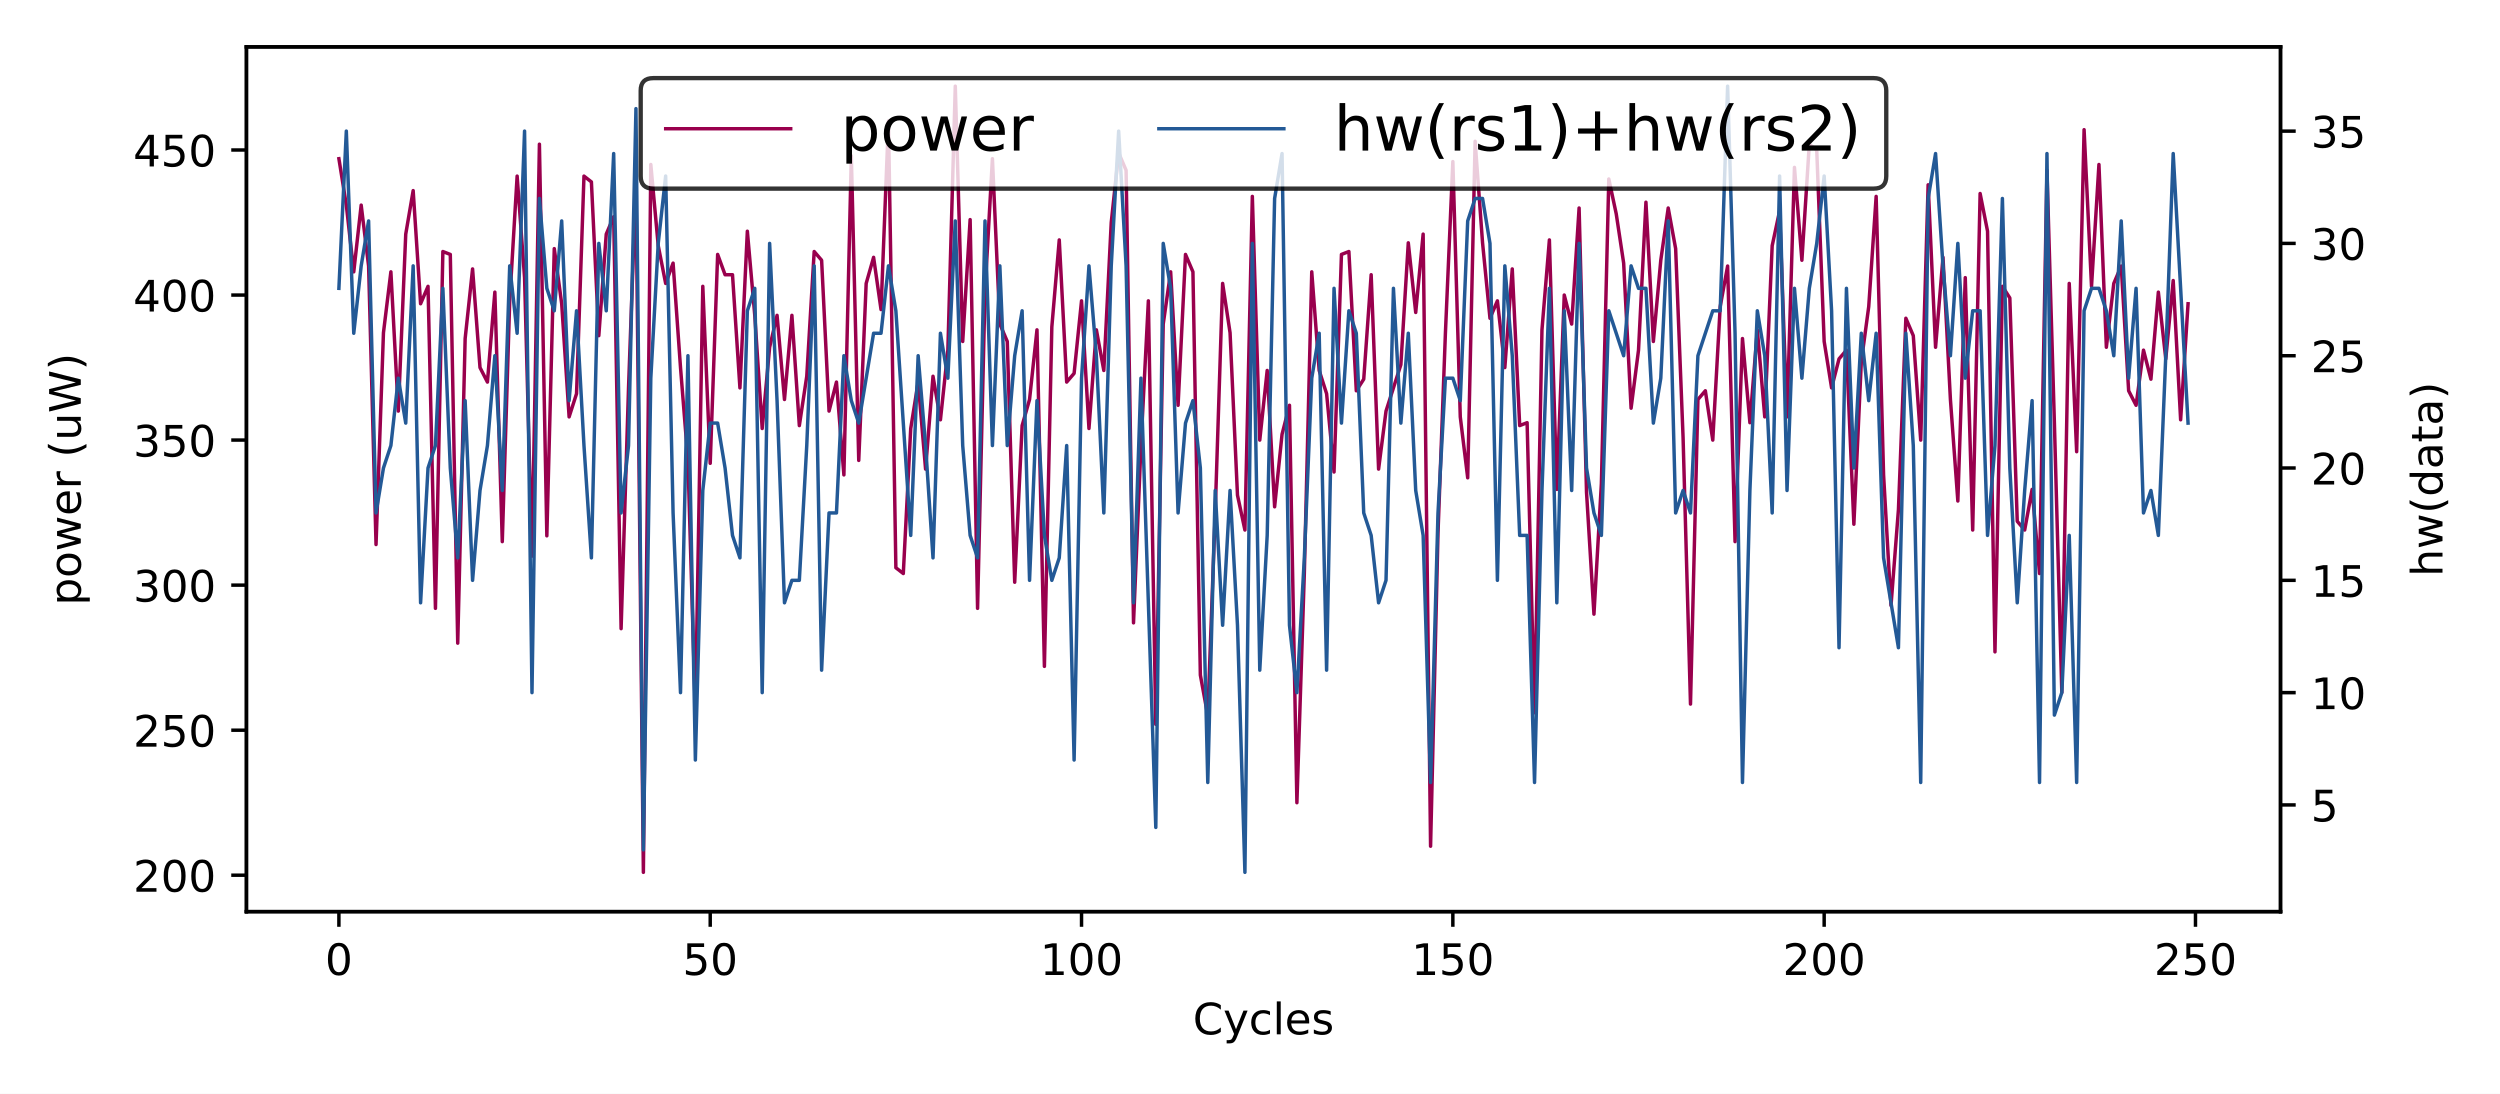
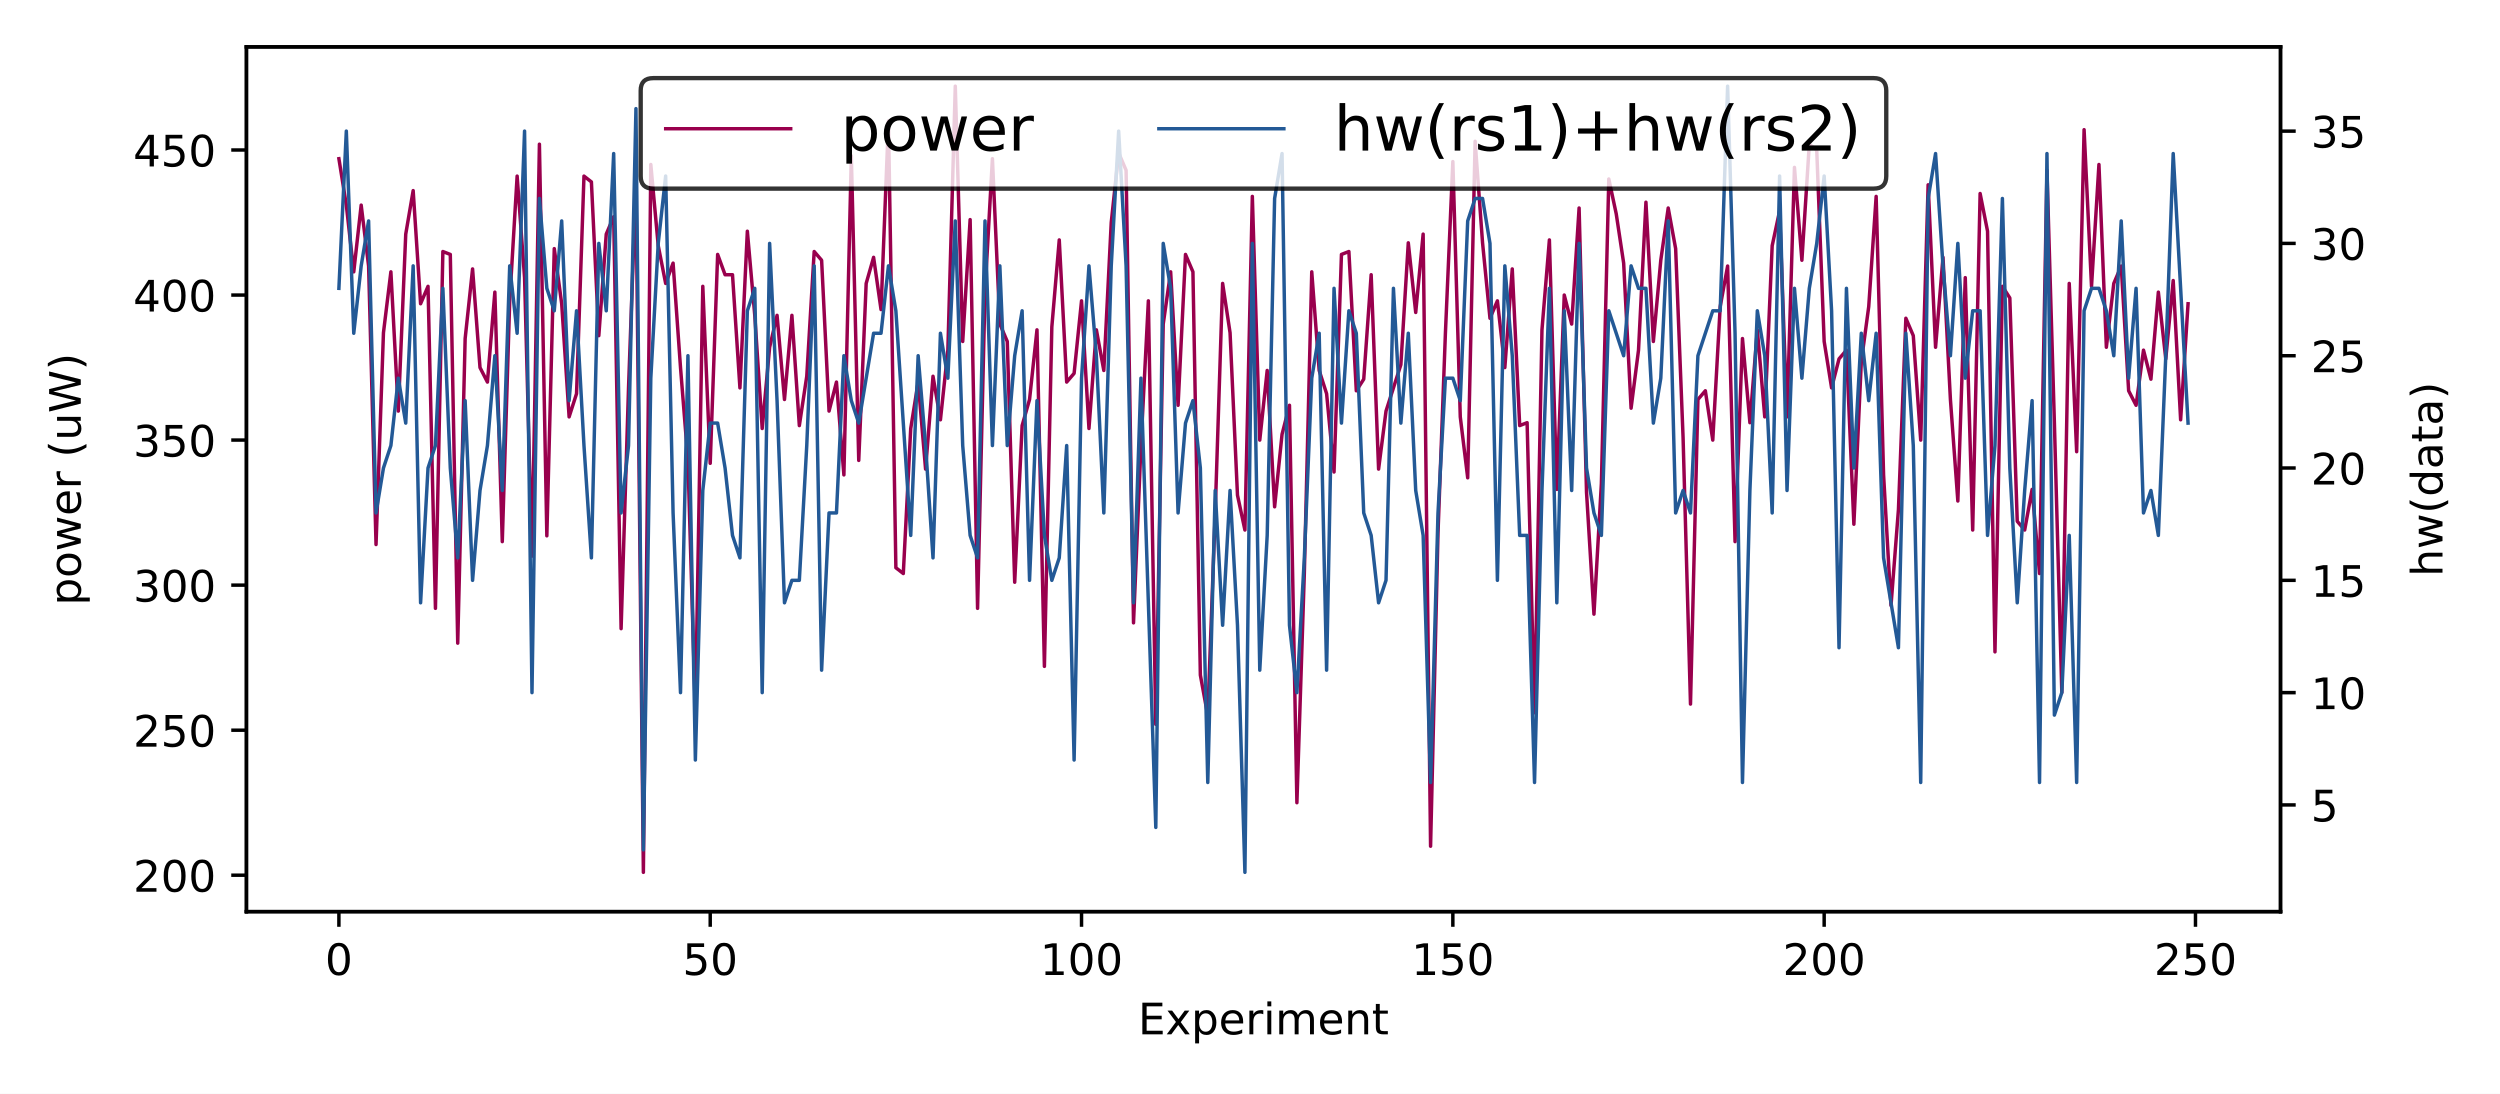
<svg xmlns="http://www.w3.org/2000/svg" xmlns:xlink="http://www.w3.org/1999/xlink" width="576pt" height="252pt" viewBox="0 0 576 252" version="1.1">
  <defs>
    <style type="text/css">*{stroke-linejoin: round; stroke-linecap: butt}</style>
  </defs>
  <g id="figure_1">
    <g id="patch_1">
      <path d="M 0 252  L 576 252  L 576 0  L 0 0  z " style="fill: #ffffff" />
    </g>
    <g id="axes_1">
      <g id="patch_2">
        <path d="M 56.78 210.04  L 525.43 210.04  L 525.43 10.8  L 56.78 10.8  z " style="fill: #ffffff" />
      </g>
      <g id="matplotlib.axis_1">
        <g id="xtick_1">
          <g id="line2d_1">
            <defs>
              <path id="m2e92138c04" d="M 0 0  L 0 3.5  " style="stroke: #000000; stroke-width: 0.8" />
            </defs>
            <g>
              <use xlink:href="#m2e92138c04" x="78.082" y="210.04" style="stroke: #000000; stroke-width: 0.8" />
            </g>
          </g>
          <g id="text_1">
            <text style="font: 10px 'DejaVu Sans', 'Bitstream Vera Sans', 'Computer Modern Sans Serif', 'Lucida Grande', 'Verdana', 'Geneva', 'Lucid', 'Arial', 'Helvetica', 'Avant Garde', sans-serif; text-anchor: middle" x="78.082" y="224.638" transform="rotate(-0 78.08227 224.6384)">0</text>
          </g>
        </g>
        <g id="xtick_2">
          <g id="line2d_2">
            <g>
              <use xlink:href="#m2e92138c04" x="163.634" y="210.04" style="stroke: #000000; stroke-width: 0.8" />
            </g>
          </g>
          <g id="text_2">
            <text style="font: 10px 'DejaVu Sans', 'Bitstream Vera Sans', 'Computer Modern Sans Serif', 'Lucida Grande', 'Verdana', 'Geneva', 'Lucid', 'Arial', 'Helvetica', 'Avant Garde', sans-serif; text-anchor: middle" x="163.634" y="224.638" transform="rotate(-0 163.6336 224.6384)">50</text>
          </g>
        </g>
        <g id="xtick_3">
          <g id="line2d_3">
            <g>
              <use xlink:href="#m2e92138c04" x="249.185" y="210.04" style="stroke: #000000; stroke-width: 0.8" />
            </g>
          </g>
          <g id="text_3">
            <text style="font: 10px 'DejaVu Sans', 'Bitstream Vera Sans', 'Computer Modern Sans Serif', 'Lucida Grande', 'Verdana', 'Geneva', 'Lucid', 'Arial', 'Helvetica', 'Avant Garde', sans-serif; text-anchor: middle" x="249.185" y="224.638" transform="rotate(-0 249.1849 224.6384)">100</text>
          </g>
        </g>
        <g id="xtick_4">
          <g id="line2d_4">
            <g>
              <use xlink:href="#m2e92138c04" x="334.736" y="210.04" style="stroke: #000000; stroke-width: 0.8" />
            </g>
          </g>
          <g id="text_4">
            <text style="font: 10px 'DejaVu Sans', 'Bitstream Vera Sans', 'Computer Modern Sans Serif', 'Lucida Grande', 'Verdana', 'Geneva', 'Lucid', 'Arial', 'Helvetica', 'Avant Garde', sans-serif; text-anchor: middle" x="334.736" y="224.638" transform="rotate(-0 334.7362 224.6384)">150</text>
          </g>
        </g>
        <g id="xtick_5">
          <g id="line2d_5">
            <g>
              <use xlink:href="#m2e92138c04" x="420.287" y="210.04" style="stroke: #000000; stroke-width: 0.8" />
            </g>
          </g>
          <g id="text_5">
            <text style="font: 10px 'DejaVu Sans', 'Bitstream Vera Sans', 'Computer Modern Sans Serif', 'Lucida Grande', 'Verdana', 'Geneva', 'Lucid', 'Arial', 'Helvetica', 'Avant Garde', sans-serif; text-anchor: middle" x="420.287" y="224.638" transform="rotate(-0 420.2875 224.6384)">200</text>
          </g>
        </g>
        <g id="xtick_6">
          <g id="line2d_6">
            <g>
              <use xlink:href="#m2e92138c04" x="505.839" y="210.04" style="stroke: #000000; stroke-width: 0.8" />
            </g>
          </g>
          <g id="text_6">
            <text style="font: 10px 'DejaVu Sans', 'Bitstream Vera Sans', 'Computer Modern Sans Serif', 'Lucida Grande', 'Verdana', 'Geneva', 'Lucid', 'Arial', 'Helvetica', 'Avant Garde', sans-serif; text-anchor: middle" x="505.839" y="224.638" transform="rotate(-0 505.8388 224.6384)">250</text>
          </g>
        </g>
        <g id="text_7">
-           <text style="font: 10px 'DejaVu Sans', 'Bitstream Vera Sans', 'Computer Modern Sans Serif', 'Lucida Grande', 'Verdana', 'Geneva', 'Lucid', 'Arial', 'Helvetica', 'Avant Garde', sans-serif; text-anchor: middle" x="291.105" y="238.317" transform="rotate(-0 291.105 238.3166)">Cycles</text>
+           <text style="font: 10px 'DejaVu Sans', 'Bitstream Vera Sans', 'Computer Modern Sans Serif', 'Lucida Grande', 'Verdana', 'Geneva', 'Lucid', 'Arial', 'Helvetica', 'Avant Garde', sans-serif; text-anchor: middle" x="291.105" y="238.317" transform="rotate(-0 291.105 238.3166)">Experiment</text>
        </g>
      </g>
      <g id="matplotlib.axis_2">
        <g id="ytick_1">
          <g id="line2d_7">
            <defs>
              <path id="m2dbbb2e434" d="M 0 0  L -3.5 0  " style="stroke: #000000; stroke-width: 0.8" />
            </defs>
            <g>
              <use xlink:href="#m2dbbb2e434" x="56.78" y="201.652" style="stroke: #000000; stroke-width: 0.8" />
            </g>
          </g>
          <g id="text_8">
            <text style="font: 10px 'DejaVu Sans', 'Bitstream Vera Sans', 'Computer Modern Sans Serif', 'Lucida Grande', 'Verdana', 'Geneva', 'Lucid', 'Arial', 'Helvetica', 'Avant Garde', sans-serif; text-anchor: end" x="49.78" y="205.451" transform="rotate(-0 49.78 205.4512)">200</text>
          </g>
        </g>
        <g id="ytick_2">
          <g id="line2d_8">
            <g>
              <use xlink:href="#m2dbbb2e434" x="56.78" y="168.234" style="stroke: #000000; stroke-width: 0.8" />
            </g>
          </g>
          <g id="text_9">
            <text style="font: 10px 'DejaVu Sans', 'Bitstream Vera Sans', 'Computer Modern Sans Serif', 'Lucida Grande', 'Verdana', 'Geneva', 'Lucid', 'Arial', 'Helvetica', 'Avant Garde', sans-serif; text-anchor: end" x="49.78" y="172.033" transform="rotate(-0 49.78 172.0329)">250</text>
          </g>
        </g>
        <g id="ytick_3">
          <g id="line2d_9">
            <g>
              <use xlink:href="#m2dbbb2e434" x="56.78" y="134.815" style="stroke: #000000; stroke-width: 0.8" />
            </g>
          </g>
          <g id="text_10">
            <text style="font: 10px 'DejaVu Sans', 'Bitstream Vera Sans', 'Computer Modern Sans Serif', 'Lucida Grande', 'Verdana', 'Geneva', 'Lucid', 'Arial', 'Helvetica', 'Avant Garde', sans-serif; text-anchor: end" x="49.78" y="138.615" transform="rotate(-0 49.78 138.6146)">300</text>
          </g>
        </g>
        <g id="ytick_4">
          <g id="line2d_10">
            <g>
              <use xlink:href="#m2dbbb2e434" x="56.78" y="101.397" style="stroke: #000000; stroke-width: 0.8" />
            </g>
          </g>
          <g id="text_11">
            <text style="font: 10px 'DejaVu Sans', 'Bitstream Vera Sans', 'Computer Modern Sans Serif', 'Lucida Grande', 'Verdana', 'Geneva', 'Lucid', 'Arial', 'Helvetica', 'Avant Garde', sans-serif; text-anchor: end" x="49.78" y="105.196" transform="rotate(-0 49.78 105.1963)">350</text>
          </g>
        </g>
        <g id="ytick_5">
          <g id="line2d_11">
            <g>
              <use xlink:href="#m2dbbb2e434" x="56.78" y="67.979" style="stroke: #000000; stroke-width: 0.8" />
            </g>
          </g>
          <g id="text_12">
            <text style="font: 10px 'DejaVu Sans', 'Bitstream Vera Sans', 'Computer Modern Sans Serif', 'Lucida Grande', 'Verdana', 'Geneva', 'Lucid', 'Arial', 'Helvetica', 'Avant Garde', sans-serif; text-anchor: end" x="49.78" y="71.778" transform="rotate(-0 49.78 71.77796)">400</text>
          </g>
        </g>
        <g id="ytick_6">
          <g id="line2d_12">
            <g>
              <use xlink:href="#m2dbbb2e434" x="56.78" y="34.56" style="stroke: #000000; stroke-width: 0.8" />
            </g>
          </g>
          <g id="text_13">
            <text style="font: 10px 'DejaVu Sans', 'Bitstream Vera Sans', 'Computer Modern Sans Serif', 'Lucida Grande', 'Verdana', 'Geneva', 'Lucid', 'Arial', 'Helvetica', 'Avant Garde', sans-serif; text-anchor: end" x="49.78" y="38.36" transform="rotate(-0 49.78 38.35964)">450</text>
          </g>
        </g>
        <g id="text_14">
          <text style="font: 10px 'DejaVu Sans', 'Bitstream Vera Sans', 'Computer Modern Sans Serif', 'Lucida Grande', 'Verdana', 'Geneva', 'Lucid', 'Arial', 'Helvetica', 'Avant Garde', sans-serif; text-anchor: middle" x="18.613" y="110.42" transform="rotate(-90 18.61281 110.42)">power (uW)</text>
        </g>
      </g>
      <g id="line2d_13">
        <path d="M 78.082 36.566  L 79.793 47.259  L 81.504 62.632  L 83.215 47.259  L 84.926 61.295  L 86.637 125.458  L 88.348 76.668  L 90.059 62.632  L 91.77 94.713  L 93.482 53.943  L 95.193 43.918  L 96.904 69.984  L 98.615 65.974  L 100.326 140.162  L 102.037 57.953  L 103.748 58.622  L 105.459 148.183  L 107.17 78.004  L 108.881 61.963  L 110.592 84.688  L 112.303 88.03  L 114.014 67.31  L 115.725 124.79  L 117.436 69.315  L 119.147 40.576  L 120.858 63.969  L 122.569 128.132  L 124.28 33.224  L 125.991 123.453  L 127.702 57.285  L 129.413 69.984  L 131.124 96.05  L 132.835 90.703  L 134.546 40.576  L 136.257 41.912  L 137.968 77.336  L 139.679 53.943  L 141.39 49.933  L 143.101 144.841  L 144.812 89.366  L 146.523 41.912  L 148.234 200.984  L 149.945 37.902  L 151.656 56.617  L 153.367 65.305  L 155.078 60.627  L 156.789 84.688  L 158.5 106.076  L 160.212 164.223  L 161.923 65.974  L 163.634 106.744  L 165.345 58.622  L 167.056 63.3  L 168.767 63.3  L 170.478 89.366  L 172.189 53.275  L 173.9 72.657  L 175.611 98.724  L 177.322 80.009  L 179.033 72.657  L 180.744 92.04  L 182.455 72.657  L 184.166 98.055  L 185.877 86.693  L 187.588 57.953  L 189.299 59.958  L 191.01 94.713  L 192.721 88.03  L 194.432 109.417  L 196.143 35.897  L 197.854 106.076  L 199.565 65.305  L 201.276 59.29  L 202.987 71.321  L 204.698 27.877  L 206.409 130.805  L 208.12 132.142  L 209.831 98.724  L 211.542 88.03  L 213.253 108.081  L 214.964 86.693  L 216.675 96.718  L 218.386 80.678  L 220.097 19.856  L 221.808 78.673  L 223.519 50.601  L 225.231 140.162  L 226.942 67.31  L 228.653 36.566  L 230.364 74.662  L 232.075 78.673  L 233.786 134.147  L 235.497 98.055  L 237.208 92.04  L 238.919 75.999  L 240.63 153.53  L 242.341 75.331  L 244.052 55.28  L 245.763 88.03  L 247.474 86.025  L 249.185 69.315  L 250.896 98.724  L 252.607 75.999  L 254.318 85.356  L 256.029 51.27  L 257.74 35.229  L 259.451 39.239  L 261.162 143.504  L 262.873 102.734  L 264.584 69.315  L 266.295 166.897  L 268.006 74.662  L 269.717 62.632  L 271.428 93.377  L 273.139 58.622  L 274.85 62.632  L 276.561 155.535  L 278.272 164.892  L 279.983 118.106  L 281.694 65.305  L 283.405 76.668  L 285.116 114.096  L 286.827 122.116  L 288.538 45.254  L 290.249 101.397  L 291.961 85.356  L 293.672 116.769  L 295.383 100.06  L 297.094 93.377  L 298.805 184.943  L 300.516 132.142  L 302.227 62.632  L 303.938 85.356  L 305.649 90.703  L 307.36 108.749  L 309.071 58.622  L 310.782 57.953  L 312.493 90.035  L 314.204 87.361  L 315.915 63.3  L 317.626 108.081  L 319.337 94.713  L 322.759 84.02  L 324.47 55.948  L 326.181 71.989  L 327.892 53.943  L 329.603 194.968  L 331.314 122.785  L 333.025 76.668  L 334.736 37.234  L 336.447 96.05  L 338.158 110.086  L 339.869 32.555  L 341.58 55.948  L 343.291 73.326  L 345.002 69.315  L 346.713 84.688  L 348.424 61.963  L 350.135 98.055  L 351.846 97.387  L 353.557 164.223  L 355.268 75.999  L 356.979 55.28  L 358.691 112.759  L 360.402 67.979  L 362.113 74.662  L 363.824 47.928  L 365.535 113.428  L 367.246 141.499  L 368.957 111.423  L 370.668 41.244  L 372.379 49.264  L 374.09 60.627  L 375.801 94.045  L 377.512 80.678  L 379.223 46.591  L 380.934 78.673  L 382.645 59.958  L 384.356 47.928  L 386.067 57.285  L 387.778 100.729  L 389.489 162.218  L 391.2 92.04  L 392.911 90.035  L 394.622 101.397  L 396.333 70.652  L 398.044 61.295  L 399.755 124.79  L 401.466 78.004  L 403.177 97.387  L 404.888 75.999  L 406.599 96.05  L 408.31 56.617  L 410.021 48.596  L 411.732 96.05  L 413.443 38.571  L 415.154 59.958  L 416.865 33.224  L 418.576 34.56  L 420.287 78.673  L 421.998 89.366  L 423.71 82.683  L 425.421 80.678  L 427.132 120.78  L 428.843 83.351  L 430.554 70.652  L 432.265 45.254  L 433.976 109.417  L 435.687 139.494  L 437.398 117.438  L 439.109 73.326  L 440.82 77.336  L 442.531 101.397  L 444.242 42.581  L 445.953 80.009  L 447.664 59.29  L 449.375 92.04  L 451.086 115.433  L 452.797 63.969  L 454.508 122.116  L 456.219 44.586  L 457.93 53.275  L 459.641 150.188  L 461.352 65.974  L 463.063 68.647  L 464.774 120.111  L 466.485 122.116  L 468.196 112.759  L 469.907 132.142  L 471.618 39.239  L 473.329 97.387  L 475.04 159.545  L 476.751 65.305  L 478.462 104.071  L 480.173 29.882  L 481.884 65.974  L 483.595 37.902  L 485.306 80.009  L 487.017 65.305  L 488.728 61.295  L 490.44 90.035  L 492.151 93.377  L 493.862 80.678  L 495.573 87.361  L 497.284 67.31  L 498.995 82.683  L 500.706 64.637  L 502.417 96.718  L 504.128 69.984  L 504.128 69.984  " clip-path="url(#p3c8362100c)" style="fill: none; stroke: #99004d; stroke-width: 0.8; stroke-linecap: square" />
      </g>
      <g id="patch_3">
        <path d="M 56.78 210.04  L 56.78 10.8  " style="fill: none; stroke: #000000; stroke-width: 0.8; stroke-linejoin: miter; stroke-linecap: square" />
      </g>
      <g id="patch_4">
        <path d="M 525.43 210.04  L 525.43 10.8  " style="fill: none; stroke: #000000; stroke-width: 0.8; stroke-linejoin: miter; stroke-linecap: square" />
      </g>
      <g id="patch_5">
        <path d="M 56.78 210.04  L 525.43 210.04  " style="fill: none; stroke: #000000; stroke-width: 0.8; stroke-linejoin: miter; stroke-linecap: square" />
      </g>
      <g id="patch_6">
        <path d="M 56.78 10.8  L 525.43 10.8  " style="fill: none; stroke: #000000; stroke-width: 0.8; stroke-linejoin: miter; stroke-linecap: square" />
      </g>
    </g>
    <g id="axes_2">
      <g id="matplotlib.axis_3">
        <g id="ytick_7">
          <g id="line2d_14">
            <defs>
              <path id="mc343d7b96a" d="M 0 0  L 3.5 0  " style="stroke: #000000; stroke-width: 0.8" />
            </defs>
            <g>
              <use xlink:href="#mc343d7b96a" x="525.43" y="185.458" style="stroke: #000000; stroke-width: 0.8" />
            </g>
          </g>
          <g id="text_15">
            <text style="font: 10px 'DejaVu Sans', 'Bitstream Vera Sans', 'Computer Modern Sans Serif', 'Lucida Grande', 'Verdana', 'Geneva', 'Lucid', 'Arial', 'Helvetica', 'Avant Garde', sans-serif; text-anchor: start" x="532.43" y="189.258" transform="rotate(-0 532.43 189.2577)">5</text>
          </g>
        </g>
        <g id="ytick_8">
          <g id="line2d_15">
            <g>
              <use xlink:href="#mc343d7b96a" x="525.43" y="159.583" style="stroke: #000000; stroke-width: 0.8" />
            </g>
          </g>
          <g id="text_16">
            <text style="font: 10px 'DejaVu Sans', 'Bitstream Vera Sans', 'Computer Modern Sans Serif', 'Lucida Grande', 'Verdana', 'Geneva', 'Lucid', 'Arial', 'Helvetica', 'Avant Garde', sans-serif; text-anchor: start" x="532.43" y="163.382" transform="rotate(-0 532.43 163.3823)">10</text>
          </g>
        </g>
        <g id="ytick_9">
          <g id="line2d_16">
            <g>
              <use xlink:href="#mc343d7b96a" x="525.43" y="133.708" style="stroke: #000000; stroke-width: 0.8" />
            </g>
          </g>
          <g id="text_17">
            <text style="font: 10px 'DejaVu Sans', 'Bitstream Vera Sans', 'Computer Modern Sans Serif', 'Lucida Grande', 'Verdana', 'Geneva', 'Lucid', 'Arial', 'Helvetica', 'Avant Garde', sans-serif; text-anchor: start" x="532.43" y="137.507" transform="rotate(-0 532.43 137.507)">15</text>
          </g>
        </g>
        <g id="ytick_10">
          <g id="line2d_17">
            <g>
              <use xlink:href="#mc343d7b96a" x="525.43" y="107.832" style="stroke: #000000; stroke-width: 0.8" />
            </g>
          </g>
          <g id="text_18">
            <text style="font: 10px 'DejaVu Sans', 'Bitstream Vera Sans', 'Computer Modern Sans Serif', 'Lucida Grande', 'Verdana', 'Geneva', 'Lucid', 'Arial', 'Helvetica', 'Avant Garde', sans-serif; text-anchor: start" x="532.43" y="111.632" transform="rotate(-0 532.43 111.6317)">20</text>
          </g>
        </g>
        <g id="ytick_11">
          <g id="line2d_18">
            <g>
              <use xlink:href="#mc343d7b96a" x="525.43" y="81.957" style="stroke: #000000; stroke-width: 0.8" />
            </g>
          </g>
          <g id="text_19">
            <text style="font: 10px 'DejaVu Sans', 'Bitstream Vera Sans', 'Computer Modern Sans Serif', 'Lucida Grande', 'Verdana', 'Geneva', 'Lucid', 'Arial', 'Helvetica', 'Avant Garde', sans-serif; text-anchor: start" x="532.43" y="85.756" transform="rotate(-0 532.43 85.75636)">25</text>
          </g>
        </g>
        <g id="ytick_12">
          <g id="line2d_19">
            <g>
              <use xlink:href="#mc343d7b96a" x="525.43" y="56.082" style="stroke: #000000; stroke-width: 0.8" />
            </g>
          </g>
          <g id="text_20">
            <text style="font: 10px 'DejaVu Sans', 'Bitstream Vera Sans', 'Computer Modern Sans Serif', 'Lucida Grande', 'Verdana', 'Geneva', 'Lucid', 'Arial', 'Helvetica', 'Avant Garde', sans-serif; text-anchor: start" x="532.43" y="59.881" transform="rotate(-0 532.43 59.88104)">30</text>
          </g>
        </g>
        <g id="ytick_13">
          <g id="line2d_20">
            <g>
              <use xlink:href="#mc343d7b96a" x="525.43" y="30.206" style="stroke: #000000; stroke-width: 0.8" />
            </g>
          </g>
          <g id="text_21">
            <text style="font: 10px 'DejaVu Sans', 'Bitstream Vera Sans', 'Computer Modern Sans Serif', 'Lucida Grande', 'Verdana', 'Geneva', 'Lucid', 'Arial', 'Helvetica', 'Avant Garde', sans-serif; text-anchor: start" x="532.43" y="34.006" transform="rotate(-0 532.43 34.00571)">35</text>
          </g>
        </g>
        <g id="text_22">
          <text style="font: 10px 'DejaVu Sans', 'Bitstream Vera Sans', 'Computer Modern Sans Serif', 'Lucida Grande', 'Verdana', 'Geneva', 'Lucid', 'Arial', 'Helvetica', 'Avant Garde', sans-serif; text-anchor: middle" x="562.753" y="110.42" transform="rotate(-90 562.7534 110.42)">hw(data)</text>
        </g>
      </g>
      <g id="line2d_21">
        <path d="M 78.082 66.432  L 79.793 30.206  L 81.504 76.782  L 83.215 61.257  L 84.926 50.907  L 86.637 118.183  L 88.348 107.832  L 90.059 102.657  L 91.77 87.132  L 93.482 97.482  L 95.193 61.257  L 96.904 138.883  L 98.615 107.832  L 100.326 102.657  L 102.037 66.432  L 103.748 107.832  L 105.459 128.533  L 107.17 92.307  L 108.881 133.708  L 110.592 113.008  L 112.303 102.657  L 114.014 81.957  L 115.725 113.008  L 117.436 61.257  L 119.147 76.782  L 120.858 30.206  L 122.569 159.583  L 124.28 45.732  L 125.991 66.432  L 127.702 71.607  L 129.413 50.907  L 131.124 92.307  L 132.835 71.607  L 134.546 102.657  L 136.257 128.533  L 137.968 56.082  L 139.679 71.607  L 141.39 35.382  L 143.101 118.183  L 144.812 102.657  L 146.523 25.031  L 148.234 195.809  L 149.945 87.132  L 151.656 56.082  L 153.367 40.557  L 155.078 118.183  L 156.789 159.583  L 158.5 81.957  L 160.212 175.108  L 161.923 113.008  L 163.634 97.482  L 165.345 97.482  L 167.056 107.832  L 168.767 123.358  L 170.478 128.533  L 172.189 71.607  L 173.9 66.432  L 175.611 159.583  L 177.322 56.082  L 179.033 92.307  L 180.744 138.883  L 182.455 133.708  L 184.166 133.708  L 185.877 102.657  L 187.588 61.257  L 189.299 154.408  L 191.01 118.183  L 192.721 118.183  L 194.432 81.957  L 196.143 92.307  L 197.854 97.482  L 201.276 76.782  L 202.987 76.782  L 204.698 61.257  L 206.409 71.607  L 209.831 123.358  L 211.542 81.957  L 213.253 102.657  L 214.964 128.533  L 216.675 76.782  L 218.386 87.132  L 220.097 50.907  L 221.808 102.657  L 223.519 123.358  L 225.231 128.533  L 226.942 50.907  L 228.653 102.657  L 230.364 61.257  L 232.075 102.657  L 233.786 81.957  L 235.497 71.607  L 237.208 133.708  L 238.919 92.307  L 240.63 123.358  L 242.341 133.708  L 244.052 128.533  L 245.763 102.657  L 247.474 175.108  L 249.185 87.132  L 250.896 61.257  L 252.607 81.957  L 254.318 118.183  L 256.029 61.257  L 257.74 30.206  L 259.451 61.257  L 261.162 138.883  L 262.873 87.132  L 266.295 190.634  L 268.006 56.082  L 269.717 66.432  L 271.428 118.183  L 273.139 97.482  L 274.85 92.307  L 276.561 107.832  L 278.272 180.283  L 279.983 113.008  L 281.694 144.058  L 283.405 113.008  L 285.116 144.058  L 286.827 200.984  L 288.538 56.082  L 290.249 154.408  L 291.961 123.358  L 293.672 45.732  L 295.383 35.382  L 297.094 144.058  L 298.805 159.583  L 300.516 128.533  L 302.227 87.132  L 303.938 76.782  L 305.649 154.408  L 307.36 66.432  L 309.071 97.482  L 310.782 71.607  L 312.493 76.782  L 314.204 118.183  L 315.915 123.358  L 317.626 138.883  L 319.337 133.708  L 321.048 66.432  L 322.759 97.482  L 324.47 76.782  L 326.181 113.008  L 327.892 123.358  L 329.603 180.283  L 331.314 118.183  L 333.025 87.132  L 334.736 87.132  L 336.447 92.307  L 338.158 50.907  L 339.869 45.732  L 341.58 45.732  L 343.291 56.082  L 345.002 133.708  L 346.713 61.257  L 348.424 81.957  L 350.135 123.358  L 351.846 123.358  L 353.557 180.283  L 355.268 113.008  L 356.979 66.432  L 358.691 138.883  L 360.402 71.607  L 362.113 113.008  L 363.824 56.082  L 365.535 107.832  L 367.246 118.183  L 368.957 123.358  L 370.668 71.607  L 374.09 81.957  L 375.801 61.257  L 377.512 66.432  L 379.223 66.432  L 380.934 97.482  L 382.645 87.132  L 384.356 50.907  L 386.067 118.183  L 387.778 113.008  L 389.489 118.183  L 391.2 81.957  L 394.622 71.607  L 396.333 71.607  L 398.044 19.856  L 399.755 76.782  L 401.466 180.283  L 403.177 113.008  L 404.888 71.607  L 406.599 81.957  L 408.31 118.183  L 410.021 40.557  L 411.732 113.008  L 413.443 66.432  L 415.154 87.132  L 416.865 66.432  L 418.576 56.082  L 420.287 40.557  L 421.998 71.607  L 423.71 149.233  L 425.421 66.432  L 427.132 107.832  L 428.843 76.782  L 430.554 92.307  L 432.265 76.782  L 433.976 128.533  L 437.398 149.233  L 439.109 76.782  L 440.82 102.657  L 442.531 180.283  L 444.242 45.732  L 445.953 35.382  L 447.664 61.257  L 449.375 81.957  L 451.086 56.082  L 452.797 87.132  L 454.508 71.607  L 456.219 71.607  L 457.93 123.358  L 459.641 102.657  L 461.352 45.732  L 463.063 107.832  L 464.774 138.883  L 466.485 113.008  L 468.196 92.307  L 469.907 180.283  L 471.618 35.382  L 473.329 164.758  L 475.04 159.583  L 476.751 123.358  L 478.462 180.283  L 480.173 71.607  L 481.884 66.432  L 483.595 66.432  L 485.306 71.607  L 487.017 81.957  L 488.728 50.907  L 490.44 87.132  L 492.151 66.432  L 493.862 118.183  L 495.573 113.008  L 497.284 123.358  L 498.995 81.957  L 500.706 35.382  L 504.128 97.482  L 504.128 97.482  " clip-path="url(#p3c8362100c)" style="fill: none; stroke: #235996; stroke-width: 0.8; stroke-linecap: square" />
      </g>
      <g id="patch_7">
        <path d="M 56.78 210.04  L 56.78 10.8  " style="fill: none; stroke: #000000; stroke-width: 0.8; stroke-linejoin: miter; stroke-linecap: square" />
      </g>
      <g id="patch_8">
        <path d="M 525.43 210.04  L 525.43 10.8  " style="fill: none; stroke: #000000; stroke-width: 0.8; stroke-linejoin: miter; stroke-linecap: square" />
      </g>
      <g id="patch_9">
        <path d="M 56.78 210.04  L 525.43 210.04  " style="fill: none; stroke: #000000; stroke-width: 0.8; stroke-linejoin: miter; stroke-linecap: square" />
      </g>
      <g id="patch_10">
        <path d="M 56.78 10.8  L 525.43 10.8  " style="fill: none; stroke: #000000; stroke-width: 0.8; stroke-linejoin: miter; stroke-linecap: square" />
      </g>
      <g id="legend_1">
        <g id="patch_11">
          <path d="M 150.495 43.456  L 431.715 43.456  Q 434.595 43.456 434.595 40.577  L 434.595 20.88  Q 434.595 18 431.715 18  L 150.495 18  Q 147.615 18 147.615 20.88  L 147.615 40.577  Q 147.615 43.456 150.495 43.456  z " style="fill: #ffffff; opacity: 0.8; stroke: #000000; stroke-linejoin: miter" />
        </g>
        <g id="line2d_22">
          <path d="M 153.375 29.662  L 167.775 29.662  L 182.175 29.662  " style="fill: none; stroke: #99004d; stroke-width: 0.8; stroke-linecap: square" />
        </g>
        <g id="text_23">
          <text style="font: 14.4px 'DejaVu Sans', 'Bitstream Vera Sans', 'Computer Modern Sans Serif', 'Lucida Grande', 'Verdana', 'Geneva', 'Lucid', 'Arial', 'Helvetica', 'Avant Garde', sans-serif; text-anchor: start" x="193.695" y="34.702" transform="rotate(-0 193.6946 34.70175)">power</text>
        </g>
        <g id="line2d_23">
          <path d="M 267.004 29.662  L 281.404 29.662  L 295.804 29.662  " style="fill: none; stroke: #235996; stroke-width: 0.8; stroke-linecap: square" />
        </g>
        <g id="text_24">
          <text style="font: 14.4px 'DejaVu Sans', 'Bitstream Vera Sans', 'Computer Modern Sans Serif', 'Lucida Grande', 'Verdana', 'Geneva', 'Lucid', 'Arial', 'Helvetica', 'Avant Garde', sans-serif; text-anchor: start" x="307.324" y="34.702" transform="rotate(-0 307.3241 34.70175)">hw(rs1)+hw(rs2)</text>
        </g>
      </g>
    </g>
  </g>
  <defs>
    <clipPath id="p3c8362100c">
      <rect x="56.78" y="10.8" width="468.65" height="199.24" />
    </clipPath>
  </defs>
</svg>
